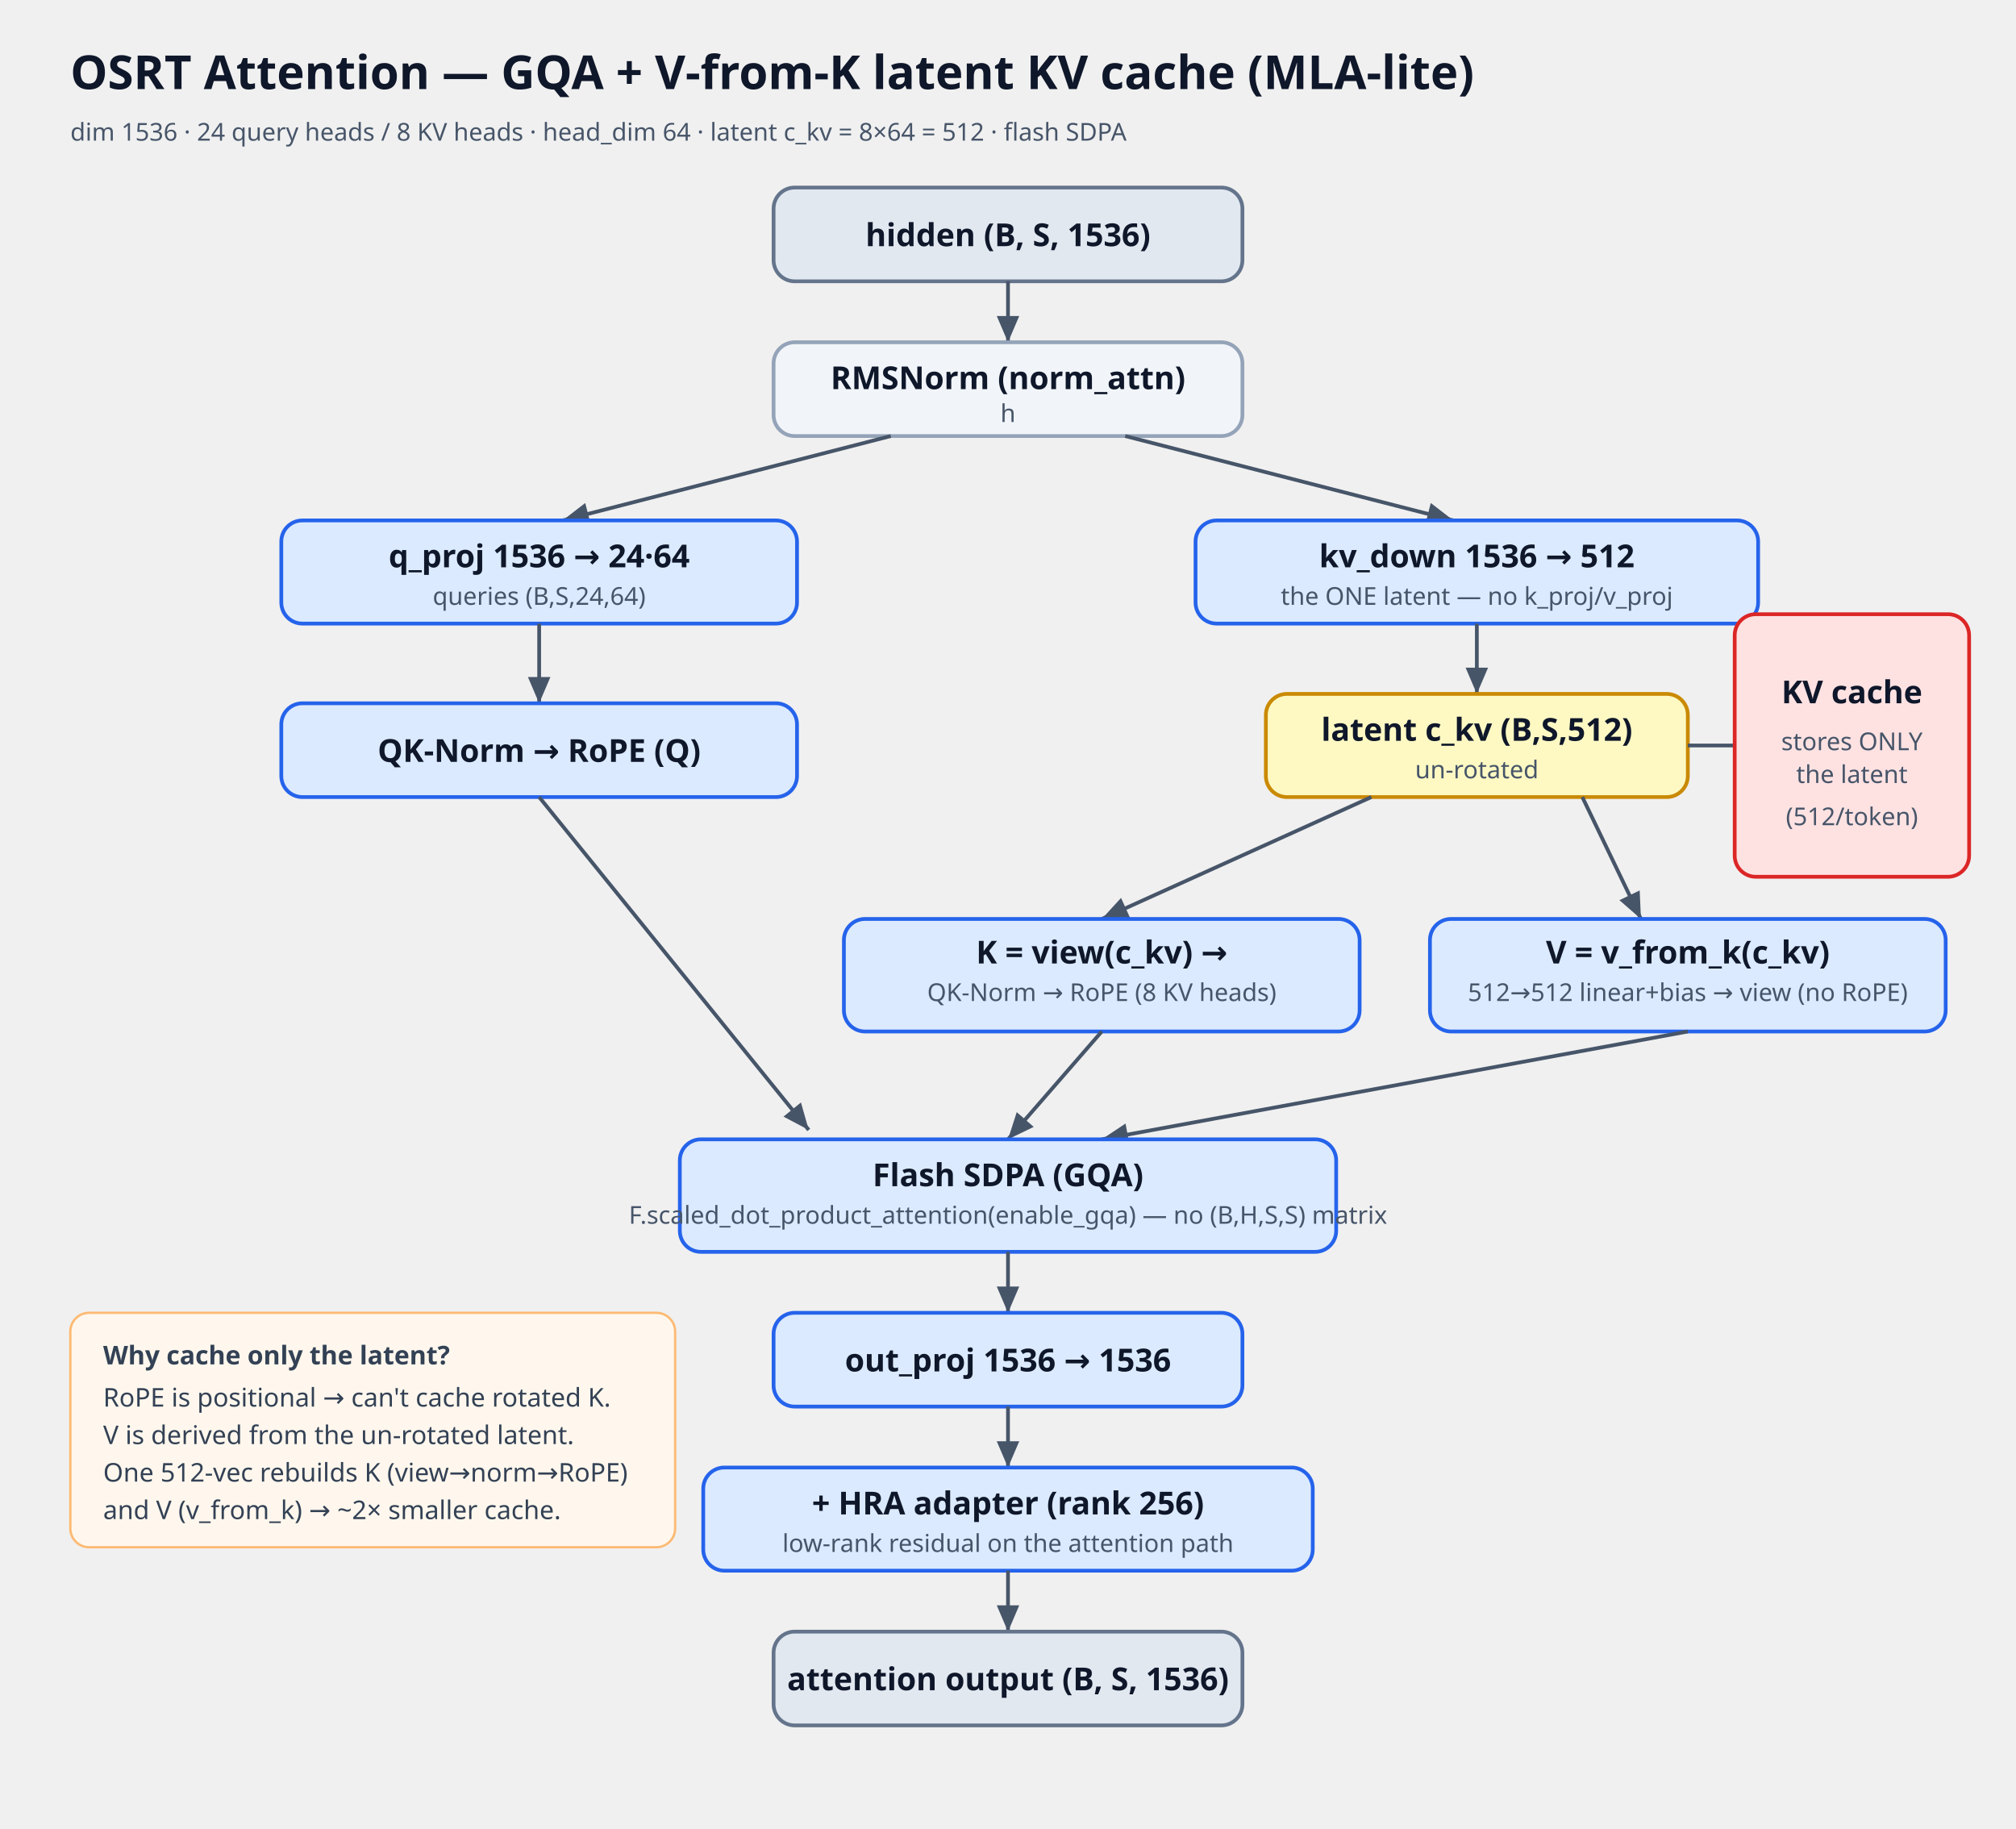
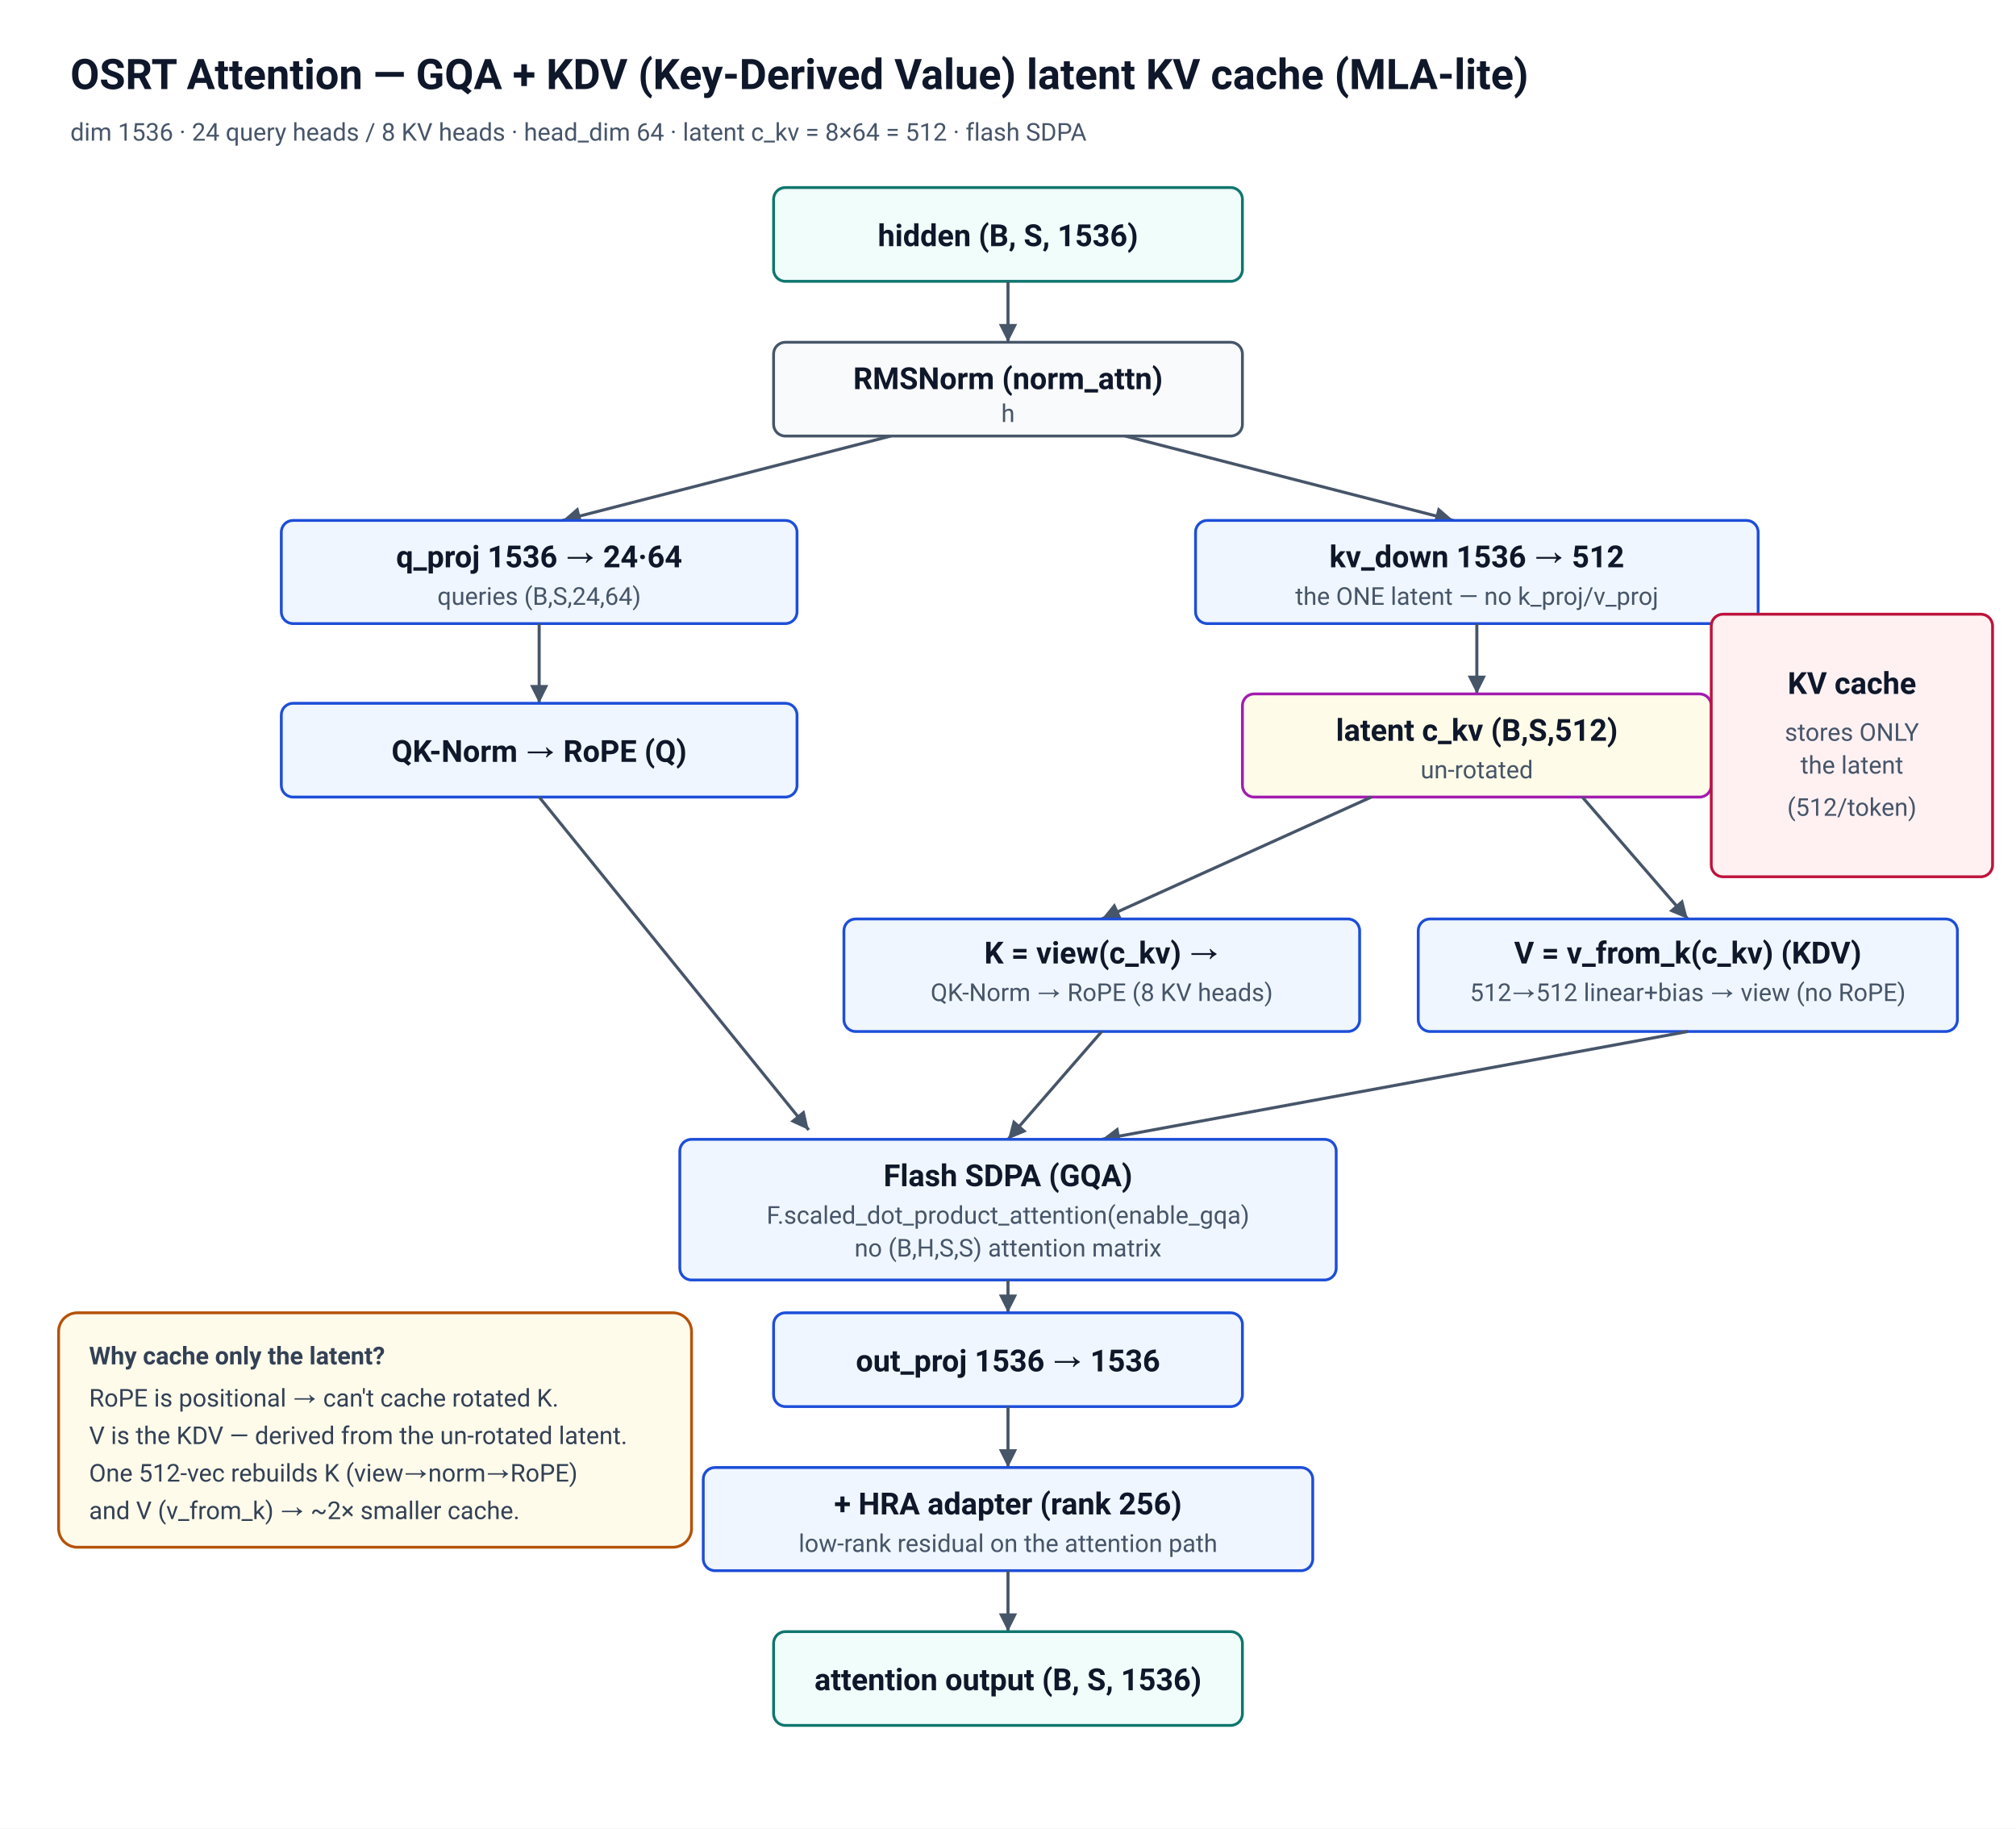
- <svg xmlns="http://www.w3.org/2000/svg" viewBox="0 0 860 780" font-family="'Segoe UI',system-ui,sans-serif">
+ <svg xmlns="http://www.w3.org/2000/svg" viewBox="0 0 860 780">
  <defs>
-     <marker id="arr" markerWidth="9" markerHeight="9" refX="7" refY="3" orient="auto" markerUnits="strokeWidth">
-       <path d="M0,0 L7,3 L0,6 Z" fill="#475569" />
+     <marker id="arr" markerWidth="8" markerHeight="8" refX="6" refY="3" orient="auto" markerUnits="strokeWidth">
+       <path d="M0,0 L6,3 L0,6 Z" fill="#475569" />
    </marker>
    <style>
-       .box{rx:9;ry:9;stroke-width:1.6}
-       .lbl{font-size:13.5px;fill:#0f172a;font-weight:600}
-       .sub{font-size:10.5px;fill:#475569}
-       .ttl{font-size:20px;font-weight:700;fill:#0f172a}
-       .note{font-size:11px;fill:#334155}
-       .e{fill:none;stroke:#475569;stroke-width:1.6;marker-end:url(#arr)}
-       .attn{fill:#dbeafe;stroke:#2563eb}
-       .norm{fill:#f1f5f9;stroke:#94a3b8}
-       .io{fill:#e2e8f0;stroke:#64748b}
-       .cache{fill:#fee2e2;stroke:#dc2626}
-       .lat{fill:#fef9c3;stroke:#ca8a04}
+       svg { font-family: system-ui, -apple-system, BlinkMacSystemFont, "Segoe UI", Roboto, Helvetica, Arial, sans-serif; }
+       .box { rx: 5; ry: 5; stroke-width: 1.2; }
+       .lbl { font-size: 13px; fill: #0f172a; font-weight: 600; }
+       .sub { font-size: 10.5px; fill: #475569; }
+       .ttl { font-size: 18px; font-weight: 700; fill: #0f172a; }
+       .note { font-size: 10.5px; fill: #334155; }
+       .e { fill: none; stroke: #475569; stroke-width: 1.3; marker-end: url(#arr); }
+       
+       /* Academic Color Palette */
+       .attn { fill: #eff6ff; stroke: #1d4ed8; }
+       .norm { fill: #f8fafc; stroke: #475569; }
+       .io { fill: #f0fdfa; stroke: #0f766e; }
+       .cache { fill: #fff1f2; stroke: #be123c; }
+       .lat { fill: #fefce8; stroke: #a21caf; }
+       .note-box { fill: #fffbeb; stroke: #b45309; stroke-width: 1.2; }
    </style>
  </defs>
-   <text x="30" y="38" class="ttl">OSRT Attention — GQA + V-from-K latent KV cache (MLA-lite)</text>
+   <rect width="100%" height="100%" fill="#ffffff" />
+   <text x="30" y="38" class="ttl">OSRT Attention — GQA + KDV (Key-Derived Value) latent KV cache (MLA-lite)</text>
  <text x="30" y="60" class="sub">dim 1536 · 24 query heads / 8 KV heads · head_dim 64 · latent c_kv = 8×64 = 512 · flash SDPA</text>
  <rect class="box io" x="330" y="80" width="200" height="40" />
  <text x="430" y="105" text-anchor="middle" class="lbl">hidden  (B, S, 1536)</text>
  <line class="e" x1="430" y1="120" x2="430" y2="146" />
  <rect class="box norm" x="330" y="146" width="200" height="40" />
  <text x="430" y="166" text-anchor="middle" class="lbl">RMSNorm (norm_attn)</text>
  <text x="430" y="180" text-anchor="middle" class="sub">h</text>
  <line class="e" x1="380" y1="186" x2="240" y2="222" />
  <line class="e" x1="480" y1="186" x2="620" y2="222" />
  <rect class="box attn" x="120" y="222" width="220" height="44" />
  <text x="230" y="242" text-anchor="middle" class="lbl">q_proj  1536 → 24·64</text>
  <text x="230" y="258" text-anchor="middle" class="sub">queries (B,S,24,64)</text>
  <line class="e" x1="230" y1="266" x2="230" y2="300" />
  <rect class="box attn" x="120" y="300" width="220" height="40" />
  <text x="230" y="325" text-anchor="middle" class="lbl">QK-Norm → RoPE  (Q)</text>
  <line class="e" x1="230" y1="340" x2="345" y2="482" />
  <rect class="box attn" x="510" y="222" width="240" height="44" />
  <text x="630" y="242" text-anchor="middle" class="lbl">kv_down  1536 → 512</text>
  <text x="630" y="258" text-anchor="middle" class="sub">the ONE latent — no k_proj/v_proj</text>
  <line class="e" x1="630" y1="266" x2="630" y2="296" />
-   <rect class="box lat" x="540" y="296" width="180" height="44" />
+   <rect class="box lat" x="530" y="296" width="200" height="44" />
  <text x="630" y="316" text-anchor="middle" class="lbl">latent  c_kv (B,S,512)</text>
  <text x="630" y="332" text-anchor="middle" class="sub">un-rotated</text>
-   <line class="e" x1="720" y1="318" x2="800" y2="318" marker-end="url(#arr)" />
-   <rect class="box cache" x="740" y="262" width="100" height="112" />
-   <text x="790" y="300" text-anchor="middle" class="lbl" fill="#991b1b">KV cache</text>
-   <text x="790" y="320" text-anchor="middle" class="sub" fill="#991b1b">stores ONLY</text>
-   <text x="790" y="334" text-anchor="middle" class="sub" fill="#991b1b">the latent</text>
-   <text x="790" y="352" text-anchor="middle" class="sub" fill="#991b1b">(512/token)</text>
+   <line class="e" x1="730" y1="318" x2="800" y2="318" />
+   <rect class="box cache" x="730" y="262" width="120" height="112" />
+   <text x="790" y="296" text-anchor="middle" class="lbl" fill="#be123c">KV cache</text>
+   <text x="790" y="316" text-anchor="middle" class="sub" fill="#be123c">stores ONLY</text>
+   <text x="790" y="330" text-anchor="middle" class="sub" fill="#be123c">the latent</text>
+   <text x="790" y="348" text-anchor="middle" class="sub" fill="#be123c">(512/token)</text>
  <line class="e" x1="585" y1="340" x2="470" y2="392" />
-   <line class="e" x1="675" y1="340" x2="700" y2="392" />
+   <line class="e" x1="675" y1="340" x2="720" y2="392" />
  <rect class="box attn" x="360" y="392" width="220" height="48" />
  <text x="470" y="411" text-anchor="middle" class="lbl">K = view(c_kv)  →</text>
  <text x="470" y="427" text-anchor="middle" class="sub">QK-Norm → RoPE  (8 KV heads)</text>
-   <rect class="box attn" x="610" y="392" width="220" height="48" />
-   <text x="720" y="411" text-anchor="middle" class="lbl">V = v_from_k(c_kv)</text>
+   <rect class="box attn" x="605" y="392" width="230" height="48" />
+   <text x="720" y="411" text-anchor="middle" class="lbl">V = v_from_k(c_kv)  (KDV)</text>
  <text x="720" y="427" text-anchor="middle" class="sub">512→512 linear+bias → view (no RoPE)</text>
  <line class="e" x1="470" y1="440" x2="430" y2="486" />
  <line class="e" x1="720" y1="440" x2="470" y2="486" />
-   <rect class="box attn" x="290" y="486" width="280" height="48" />
+   <rect class="box attn" x="290" y="486" width="280" height="60" />
  <text x="430" y="506" text-anchor="middle" class="lbl">Flash SDPA  (GQA)</text>
-   <text x="430" y="522" text-anchor="middle" class="sub">F.scaled_dot_product_attention(enable_gqa) — no (B,H,S,S) matrix</text>
-   <line class="e" x1="430" y1="534" x2="430" y2="560" />
+   <text x="430" y="522" text-anchor="middle" class="sub">F.scaled_dot_product_attention(enable_gqa)</text>
+   <text x="430" y="536" text-anchor="middle" class="sub">no (B,H,S,S) attention matrix</text>
+   <line class="e" x1="430" y1="546" x2="430" y2="560" />
  <rect class="box attn" x="330" y="560" width="200" height="40" />
  <text x="430" y="585" text-anchor="middle" class="lbl">out_proj  1536 → 1536</text>
  <line class="e" x1="430" y1="600" x2="430" y2="626" />
  <rect class="box attn" x="300" y="626" width="260" height="44" />
  <text x="430" y="646" text-anchor="middle" class="lbl">+ HRA adapter (rank 256)</text>
  <text x="430" y="662" text-anchor="middle" class="sub">low-rank residual on the attention path</text>
  <line class="e" x1="430" y1="670" x2="430" y2="696" />
  <rect class="box io" x="330" y="696" width="200" height="40" />
  <text x="430" y="721" text-anchor="middle" class="lbl">attention output (B, S, 1536)</text>
-   <rect x="30" y="560" width="258" height="100" rx="8" fill="#fff7ed" stroke="#fdba74" />
-   <text x="44" y="582" class="note" font-weight="700">Why cache only the latent?</text>
-   <text x="44" y="600" class="note">RoPE is positional → can't cache rotated K.</text>
-   <text x="44" y="616" class="note">V is derived from the un-rotated latent.</text>
-   <text x="44" y="632" class="note">One 512-vec rebuilds K (view→norm→RoPE)</text>
-   <text x="44" y="648" class="note">and V (v_from_k) → ~2× smaller cache.</text>
+   <rect x="25" y="560" width="270" height="100" rx="8" class="note-box" />
+   <text x="38" y="582" class="note" font-weight="700" fill="#b45309">Why cache only the latent?</text>
+   <text x="38" y="600" class="note">RoPE is positional → can't cache rotated K.</text>
+   <text x="38" y="616" class="note">V is the KDV — derived from the un-rotated latent.</text>
+   <text x="38" y="632" class="note">One 512-vec rebuilds K (view→norm→RoPE)</text>
+   <text x="38" y="648" class="note">and V (v_from_k) → ~2× smaller cache.</text>
</svg>
